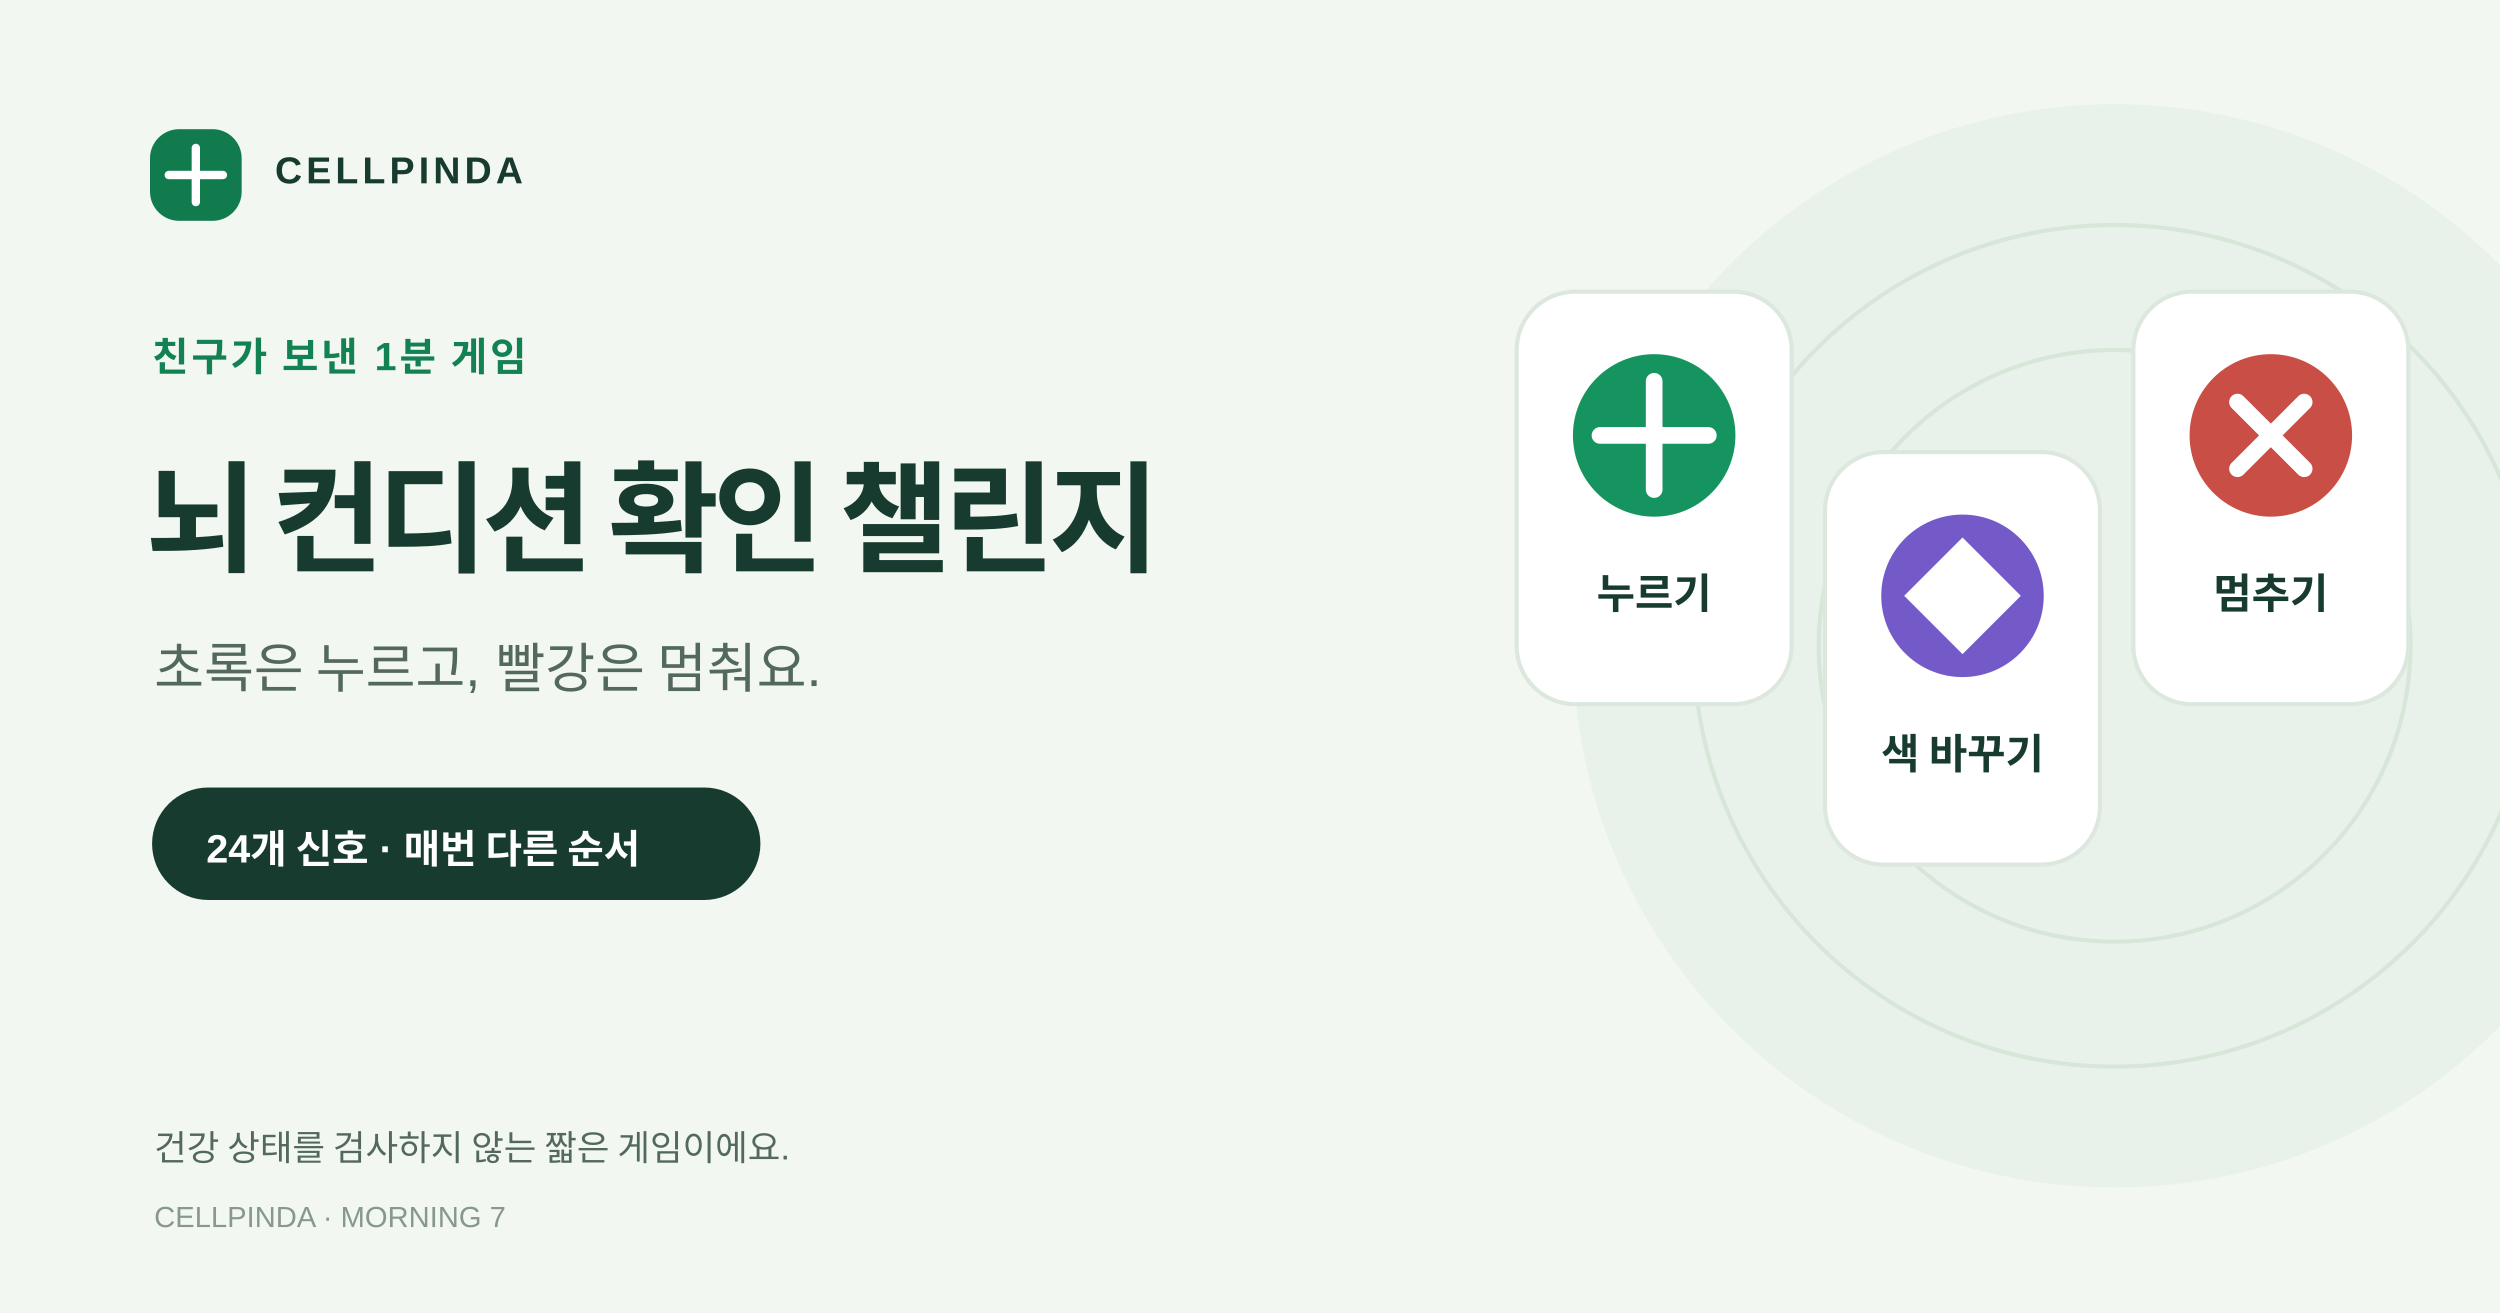
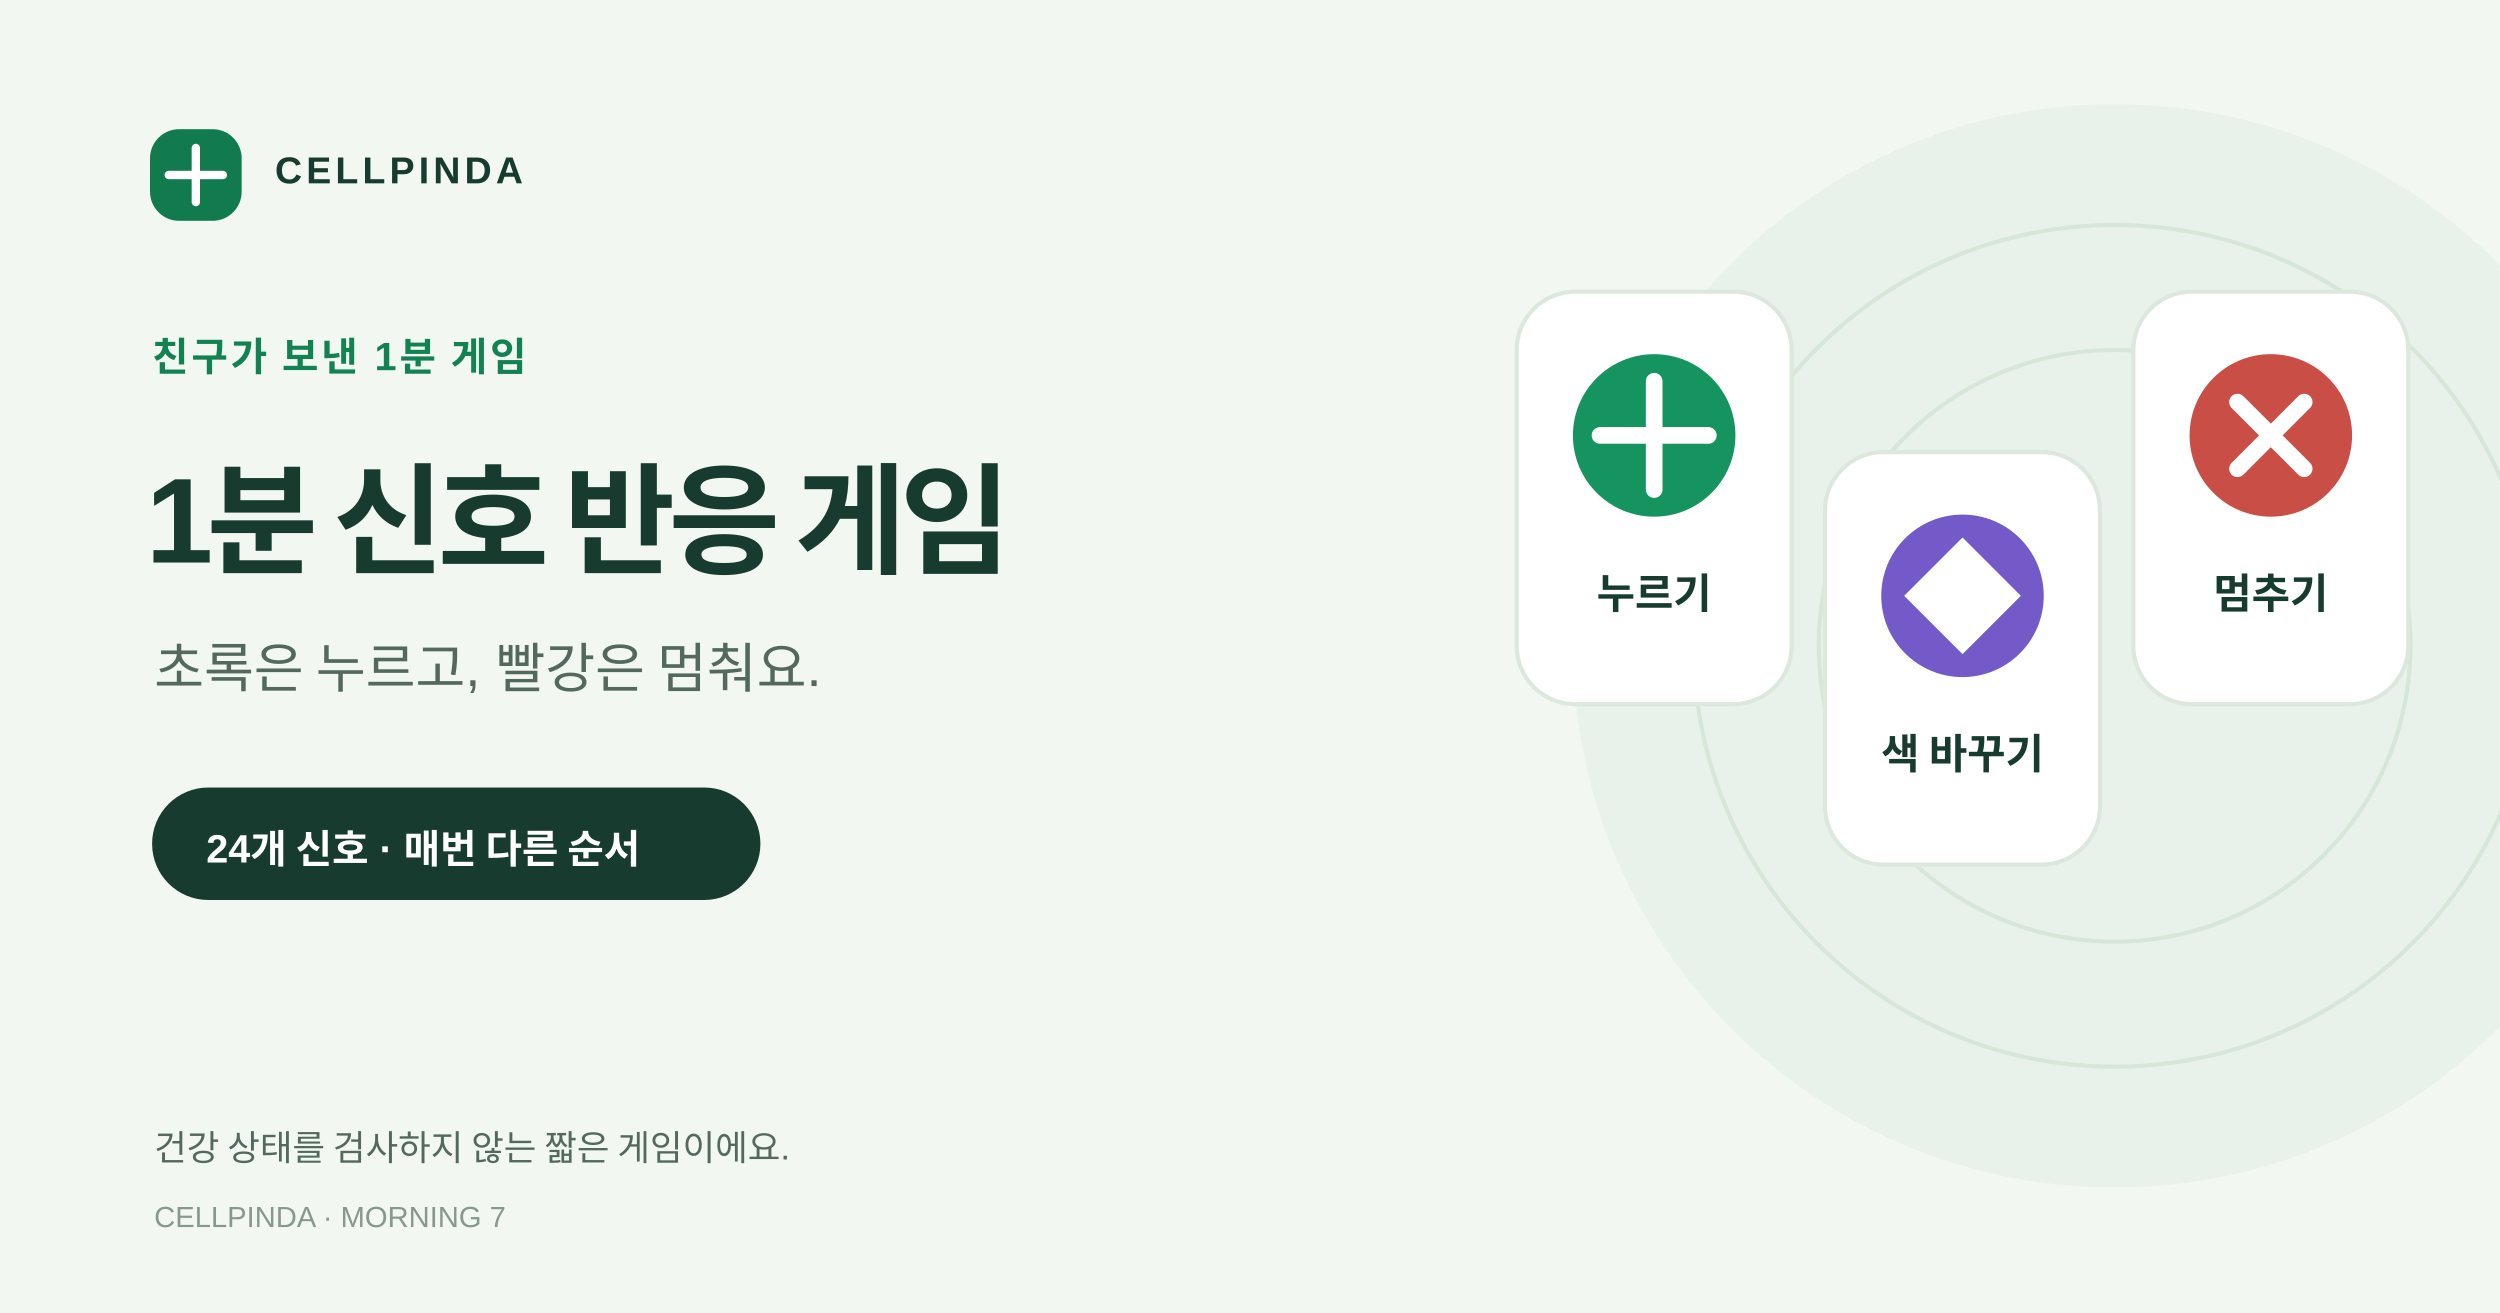
<svg xmlns="http://www.w3.org/2000/svg" width="1200" height="630" viewBox="0 0 1200 630" role="img" aria-labelledby="title desc">
  <rect width="1200" height="630" fill="#f3f7f1" />
  <circle cx="1015" cy="310" r="260" fill="#e9f2ea" />
  <circle cx="1015" cy="310" r="202" fill="none" stroke="#d6e6d8" stroke-width="2" />
  <circle cx="1015" cy="310" r="142" fill="none" stroke="#d6e6d8" stroke-width="2" />
  <rect x="72" y="62" width="44" height="44" rx="14" fill="#117b4e" />
  <path d="M94 71v26m-13-13h26" stroke="#fff" stroke-width="4" stroke-linecap="round" />
  <text x="132" y="88" fill="#173c2f" font-family="Arial, 'Malgun Gothic', sans-serif" font-size="18" font-weight="700" letter-spacing="2">CELLPINDA</text>
  <text x="73" y="178" fill="#138253" font-family="Arial, 'Malgun Gothic', sans-serif" font-size="19" font-weight="700" letter-spacing="1.4">친구가 보낸 1분 게임</text>
-   <text x="70" y="270" fill="#173c2f" font-family="Arial, 'Malgun Gothic', sans-serif" font-size="58" font-weight="750" letter-spacing="-3">뇌 컨디션 확인 챌린지</text>
+   <text x="70" y="270" fill="#173c2f" font-family="Arial, 'Malgun Gothic', sans-serif" font-size="58" font-weight="750" letter-spacing="-3">1분 신호 반응 게임</text>
  <text x="74" y="330" fill="#53695c" font-family="Arial, 'Malgun Gothic', sans-serif" font-size="26">초록은 누르고, 빨강은 멈춰요.</text>
  <rect x="73" y="378" width="292" height="54" rx="27" fill="#173c2f" />
  <text x="99" y="414" fill="#fff" font-family="Arial, 'Malgun Gothic', sans-serif" font-size="19" font-weight="650">24개 신호 · 매번 다른 순서</text>
  <g transform="translate(728 120)">
    <rect x="0" y="20" width="132" height="198" rx="28" fill="#fff" stroke="#dce8dd" stroke-width="2" />
    <circle cx="66" cy="89" r="39" fill="#16945f" />
    <path d="M66 63v52M40 89h52" stroke="#fff" stroke-width="8" stroke-linecap="round" />
    <text x="66" y="172" text-anchor="middle" fill="#173c2f" font-family="Arial, 'Malgun Gothic', sans-serif" font-size="20" font-weight="700">누르기</text>
  </g>
  <g transform="translate(876 197)">
    <rect x="0" y="20" width="132" height="198" rx="28" fill="#fff" stroke="#dce8dd" stroke-width="2" />
    <circle cx="66" cy="89" r="39" fill="#735ac8" />
    <path d="M66 61 94 89 66 117 38 89Z" fill="#fff" />
    <text x="66" y="172" text-anchor="middle" fill="#173c2f" font-family="Arial, 'Malgun Gothic', sans-serif" font-size="20" font-weight="700">색 바꾸기</text>
  </g>
  <g transform="translate(1024 120)">
    <rect x="0" y="20" width="132" height="198" rx="28" fill="#fff" stroke="#dce8dd" stroke-width="2" />
    <circle cx="66" cy="89" r="39" fill="#c94e45" />
    <path d="M50 73l32 32m0-32-32 32" stroke="#fff" stroke-width="8" stroke-linecap="round" />
    <text x="66" y="172" text-anchor="middle" fill="#173c2f" font-family="Arial, 'Malgun Gothic', sans-serif" font-size="20" font-weight="700">멈추기</text>
  </g>
  <text x="74" y="557" fill="#53695c" font-family="Arial, 'Malgun Gothic', sans-serif" font-size="17">건강 상태를 검사하지 않는 짧은 게임이에요.</text>
  <text x="74" y="589" fill="#87988c" font-family="Arial, 'Malgun Gothic', sans-serif" font-size="14">CELLPINDA · MORNING 7</text>
</svg>
